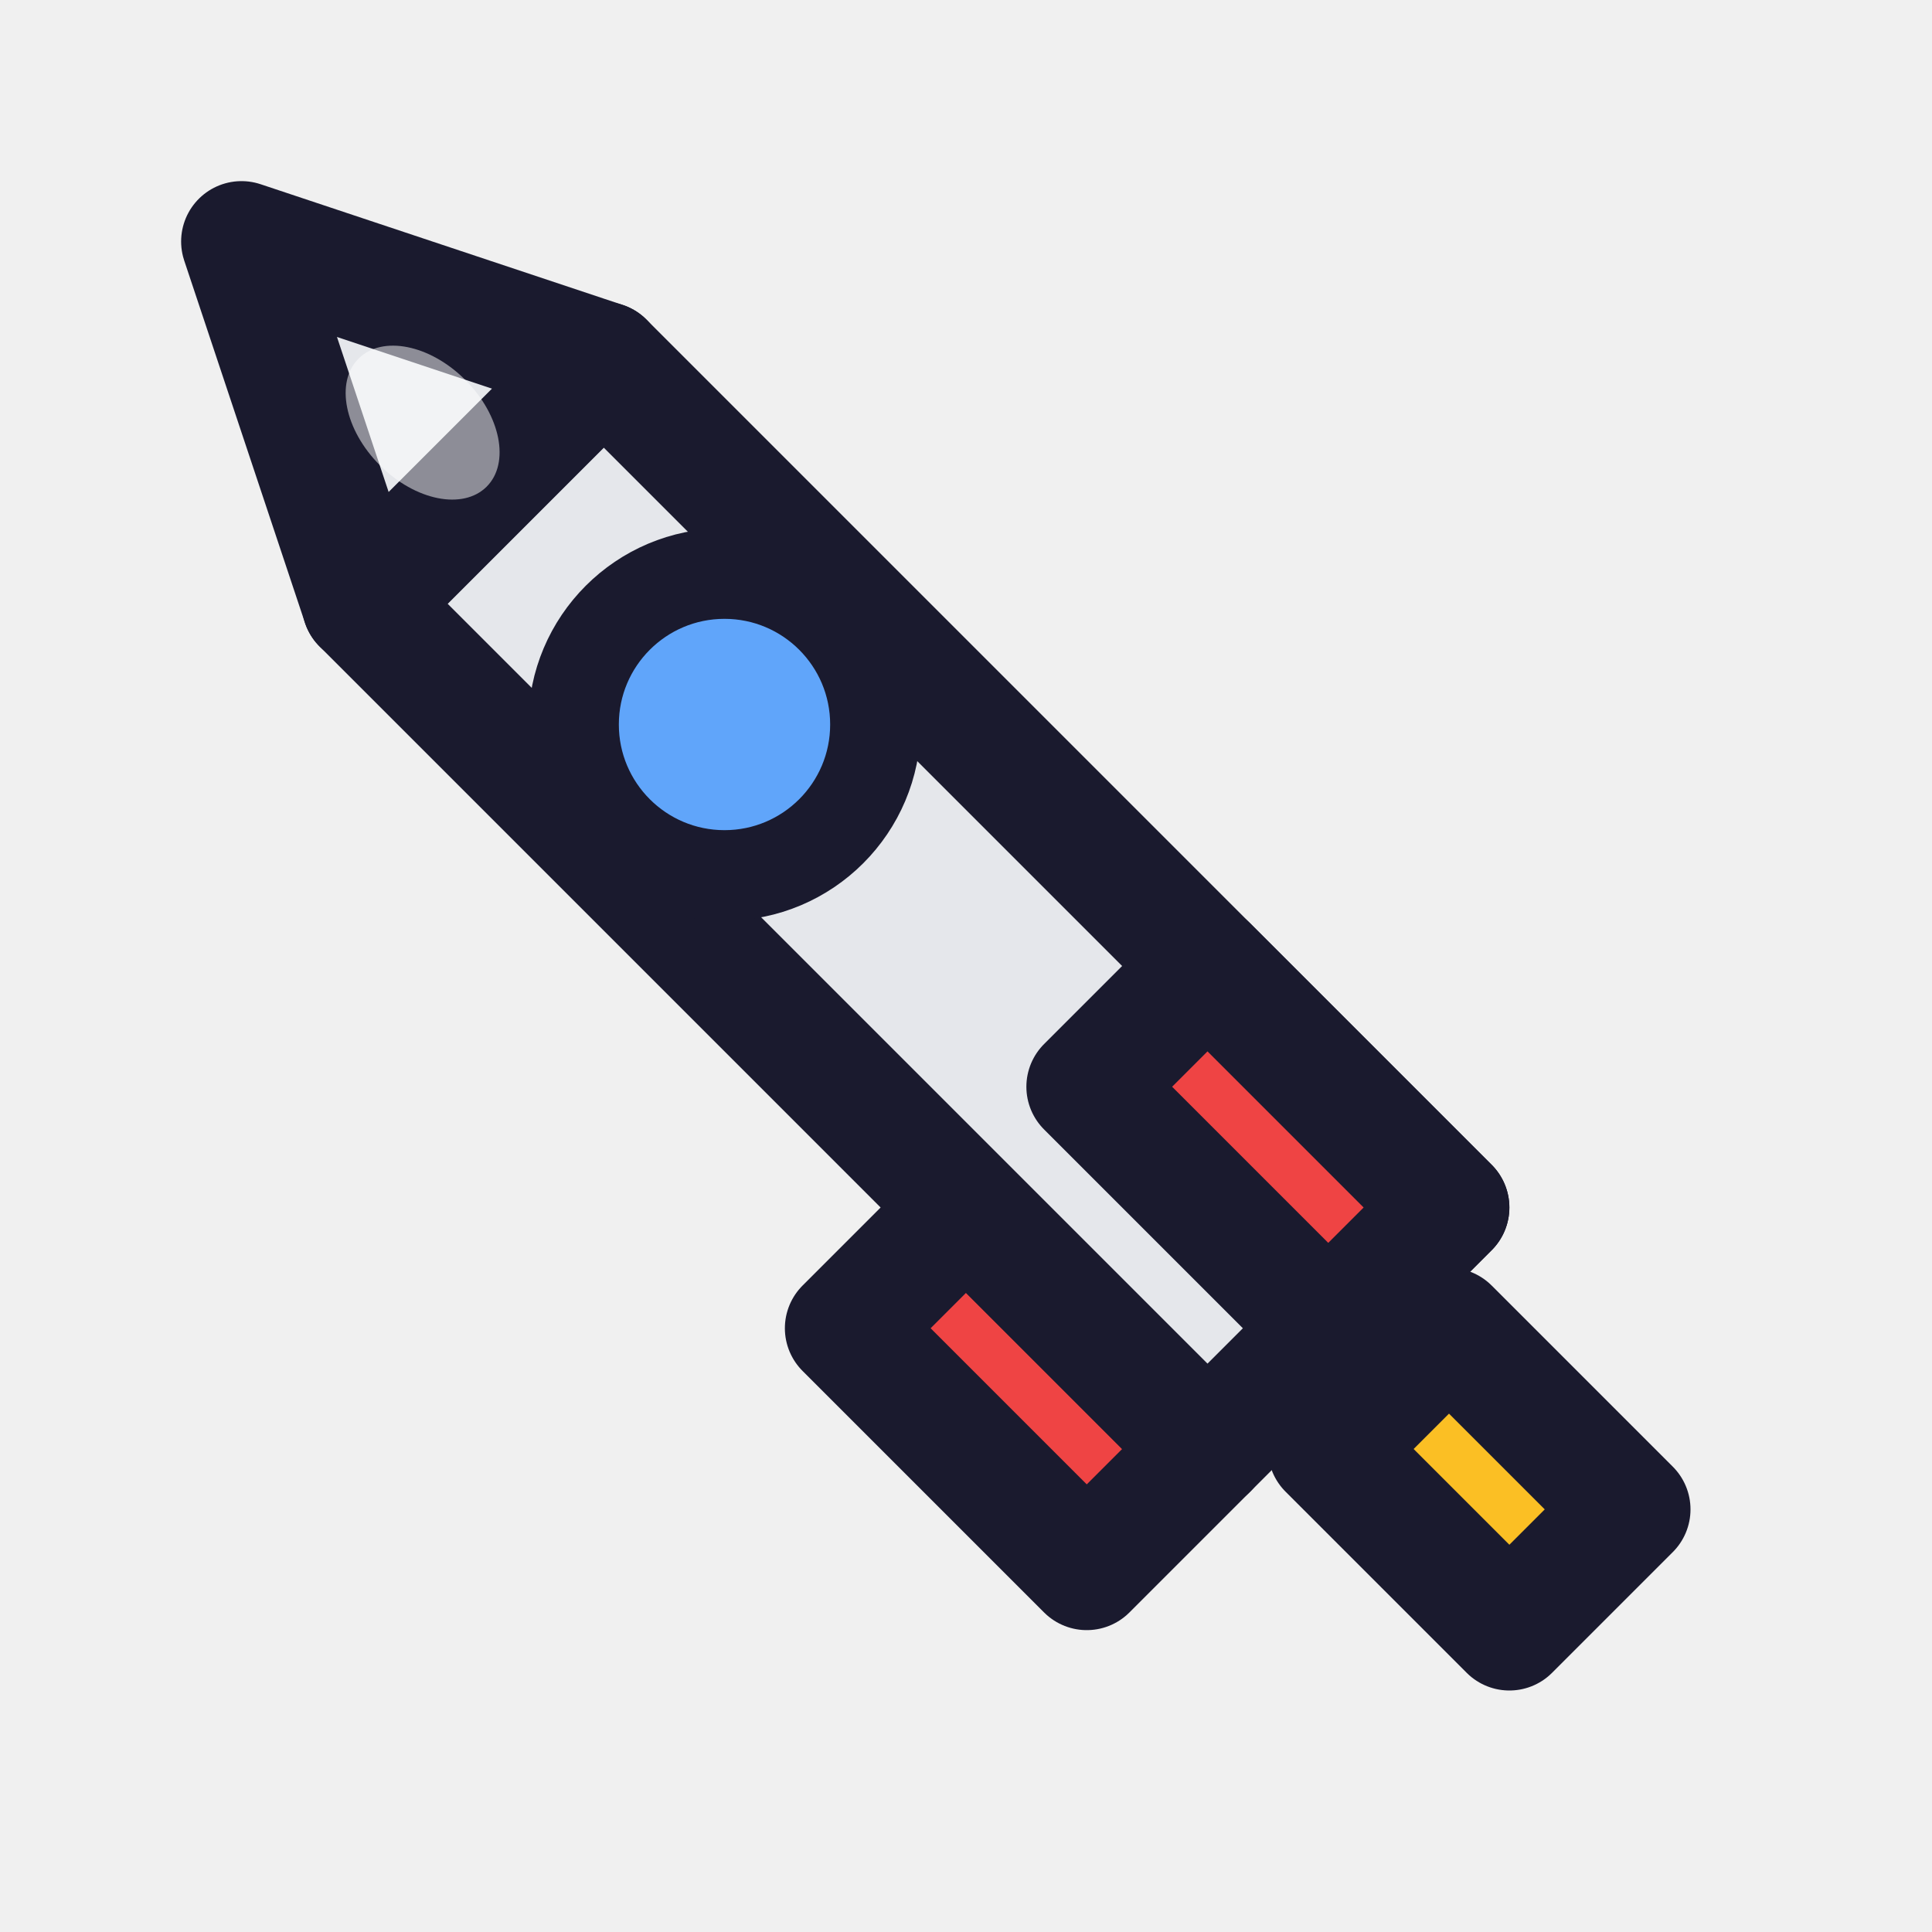
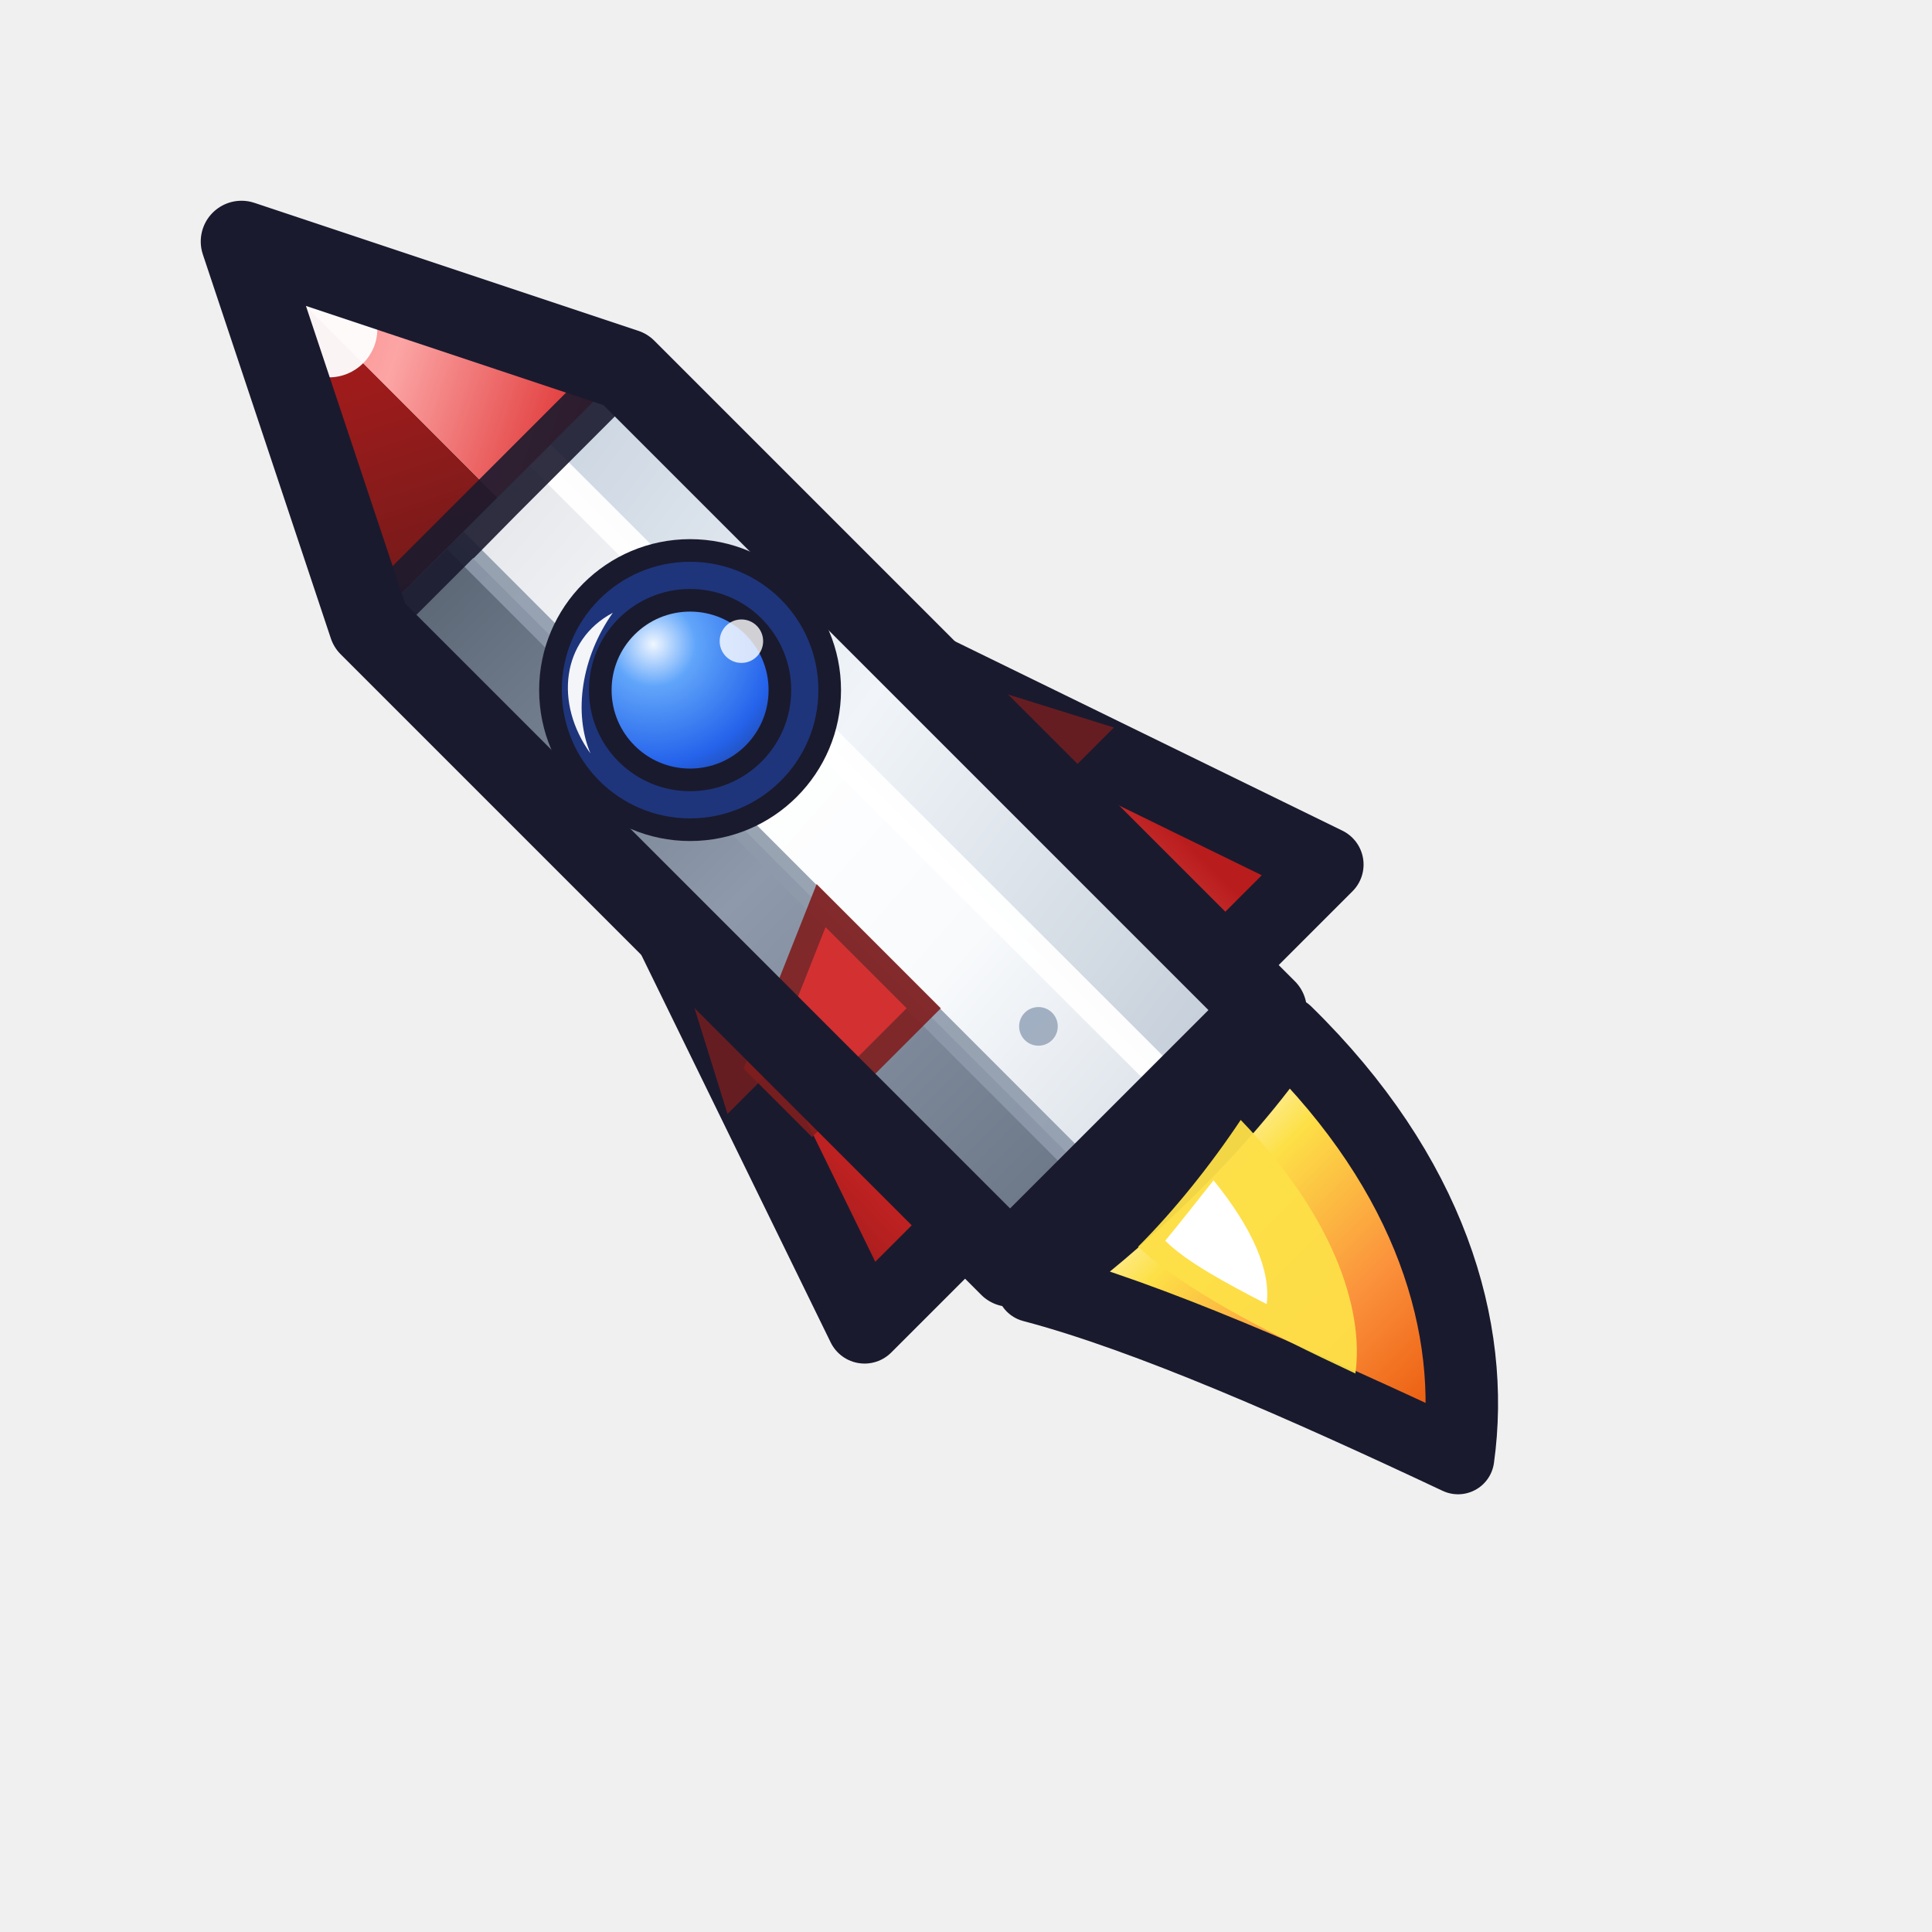
<svg xmlns="http://www.w3.org/2000/svg" width="32" height="32" viewBox="0 0 32 32">
-   <path d="M22 24 L24 22 L27 25 L25 27 Z" fill="#fbbf24" stroke="#1a1a2e" stroke-width="2" stroke-linejoin="round" />
-   <path d="M16 20 L20 24 L18 26 L14 22 Z" fill="#ef4444" stroke="#1a1a2e" stroke-width="2" stroke-linejoin="round" />
-   <path d="M6 10 L10 6 L24 20 L20 24 Z" fill="#e5e7eb" stroke="#1a1a2e" stroke-width="2" stroke-linejoin="round" />
-   <path d="M20 16 L24 20 L22 22 L18 18 Z" fill="#ef4444" stroke="#1a1a2e" stroke-width="2" stroke-linejoin="round" />
-   <circle cx="12" cy="12" r="2.5" fill="#60a5fa" stroke="#1a1a2e" stroke-width="1.5" />
-   <path d="M4 4 L10 6 L6 10 Z" fill="#e5e7eb" stroke="#1a1a2e" stroke-width="2" stroke-linejoin="round" />
-   <ellipse cx="7" cy="7" rx="1" ry="1.5" fill="#fff" opacity="0.5" transform="rotate(-45 7 7)" />
+   <defs>
+     <linearGradient id="rFaceMid" gradientUnits="userSpaceOnUse" x1="7.54" y1="8.95" x2="18.85" y2="18.85">
+       <stop offset="0" stop-color="#e5e7eb" />
+       <stop offset="0.40" stop-color="#ffffff" />
+       <stop offset="0.72" stop-color="#f8fafc" />
+       <stop offset="1" stop-color="#dde3ea" />
+     </linearGradient>
+     <linearGradient id="rFaceUp" gradientUnits="userSpaceOnUse" x1="8.95" y1="7.54" x2="20.97" y2="16.73">
+       <stop offset="0" stop-color="#cbd5e1" />
+       <stop offset="0.45" stop-color="#f1f5f9" />
+       <stop offset="1" stop-color="#c3cdd8" />
+     </linearGradient>
+     <linearGradient id="rFaceDown" gradientUnits="userSpaceOnUse" x1="6.12" y1="10.36" x2="16.73" y2="20.97">
+       <stop offset="0" stop-color="#5b6675" />
+       <stop offset="0.5" stop-color="#8e9aab" />
+       <stop offset="1" stop-color="#6b7787" />
+     </linearGradient>
+     <linearGradient id="rNoseUp" gradientUnits="userSpaceOnUse" x1="4" y1="4" x2="10.36" y2="6.12">
+       <stop offset="0" stop-color="#f87171" />
+       <stop offset="0.45" stop-color="#fca5a5" />
+       <stop offset="1" stop-color="#dc2626" />
+     </linearGradient>
+     <linearGradient id="rNoseDown" gradientUnits="userSpaceOnUse" x1="4" y1="4" x2="6.12" y2="10.36">
+       <stop offset="0" stop-color="#b91c1c" />
+       <stop offset="0.5" stop-color="#991b1b" />
+       <stop offset="1" stop-color="#701a1a" />
+     </linearGradient>
+     <linearGradient id="rFin" gradientUnits="userSpaceOnUse" x1="14.3" y1="21.96" x2="21.0" y2="15.3">
+       <stop offset="0" stop-color="#991b1b" />
+       <stop offset="0.32" stop-color="#dc2626" />
+       <stop offset="0.68" stop-color="#f87171" />
+       <stop offset="1" stop-color="#b91c1c" />
+     </linearGradient>
+     <radialGradient id="rGlass" cx="0.34" cy="0.30" r="0.84">
+       <stop offset="0" stop-color="#eff6ff" />
+       <stop offset="0.22" stop-color="#60a5fa" />
+       <stop offset="0.62" stop-color="#2563eb" />
+       <stop offset="1" stop-color="#172554" />
+     </radialGradient>
+     <linearGradient id="rFlame" gradientUnits="userSpaceOnUse" x1="18.9" y1="18.9" x2="25.0" y2="25.0">
+       <stop offset="0" stop-color="#fffbeb" />
+       <stop offset="0.20" stop-color="#fde047" />
+       <stop offset="0.50" stop-color="#fb923c" />
+       <stop offset="0.78" stop-color="#ea580c" />
+       <stop offset="1" stop-color="#dc2626" />
+     </linearGradient>
+   </defs>
+   <path d="M21.30 17.10 C23.70 19.45 24.45 22.00 24.15 24.15 C21.60 22.95 19.00 21.80 17.10 21.30 C18.60 20.20 20.20 18.70 21.30 17.10 Z" fill="url(#rFlame)" stroke="#1a1a2e" stroke-width="1.2" stroke-linejoin="round" />
+   <path d="M20.55 18.55 C22.05 20.10 22.60 21.65 22.45 22.75 C20.95 22.05 19.60 21.35 18.85 20.65 C19.45 20.05 20.05 19.30 20.55 18.55 Z" fill="#fde047" opacity="0.95" />
+   <path d="M20.10 19.55 C20.75 20.35 21.05 21.05 20.98 21.60 C20.30 21.25 19.65 20.90 19.30 20.55 C19.55 20.25 19.82 19.90 20.10 19.55 Z" fill="#ffffff" />
+   <path d="M11.07 15.31 L14.32 21.96 L16.02 20.26 Z" fill="url(#rFin)" stroke="#1a1a2e" stroke-width="1.25" stroke-linejoin="round" />
+   <path d="M11.07 15.31 L12.05 18.45 L12.95 17.55 Z" fill="#7f1d1d" opacity="0.75" />
+   <path d="M15.31 11.07 L21.96 14.32 L20.26 16.02 Z" fill="url(#rFin)" stroke="#1a1a2e" stroke-width="1.25" stroke-linejoin="round" />
+   <path d="M15.31 11.07 L18.45 12.05 L17.55 12.95 Z" fill="#7f1d1d" opacity="0.75" />
+   <path d="M6.12 10.36 L7.54 8.95 L18.14 19.56 L16.73 20.97 Z" fill="url(#rFaceDown)" />
+   <path d="M7.54 8.95 L8.95 7.54 L19.56 18.14 L18.14 19.56 Z" fill="url(#rFaceMid)" />
+   <path d="M8.95 7.54 L10.36 6.12 L20.97 16.73 L19.56 18.14 Z" fill="url(#rFaceUp)" />
+   <path d="M8.95 7.54 L19.56 18.14" fill="none" stroke="#ffffff" stroke-width="0.5" opacity="0.95" />
+   <path d="M7.54 8.95 L18.14 19.56" fill="none" stroke="#8e9aab" stroke-width="0.4" opacity="0.9" />
+   <path d="M13.60 15.00 L15.30 16.70 L13.45 18.55 L12.55 17.65 Z" fill="#dc2626" opacity="0.9" stroke="#7f1d1d" stroke-width="0.4" />
+   <circle cx="10.30" cy="10.10" r="0.32" fill="#94a3b8" opacity="0.85" />
+   <circle cx="17.20" cy="17.00" r="0.32" fill="#94a3b8" opacity="0.85" />
+   <path d="M4 4 L8.24 8.24 L6.12 10.36 Z" fill="url(#rNoseDown)" />
+   <path d="M4 4 L10.36 6.12 L8.24 8.24 Z" fill="url(#rNoseUp)" />
+   <path d="M4 4 L10.36 6.12" fill="none" stroke="#fecaca" stroke-width="0.5" opacity="0.9" />
+   <circle cx="5.45" cy="5.45" r="0.8" fill="#ffffff" opacity="0.95" />
+   <circle cx="11.43" cy="11.43" r="1.90" fill="url(#rGlass)" stroke="#1a1a2e" stroke-width="1.2" />
+   <circle cx="11.43" cy="11.43" r="1.90" fill="none" stroke="#1e3a8a" stroke-width="0.45" opacity="0.85" />
+   <path d="M10.15 10.15 C9.62 10.90 9.50 11.82 9.78 12.48 C9.18 11.65 9.30 10.60 10.15 10.15 Z" fill="#ffffff" opacity="0.95" />
+   <circle cx="12.28" cy="10.62" r="0.36" fill="#ffffff" opacity="0.8" />
+   <path d="M4 4 L10.36 6.12 L20.97 16.73 L16.73 20.97 L6.12 10.36 Z" fill="none" stroke="#1a1a2e" stroke-width="1.35" stroke-linejoin="round" />
+   <path d="M10.36 6.12 L6.12 10.36 M8.24 8.24 L7.54 8.95" fill="none" stroke="#1a1a2e" stroke-width="0.85" opacity="0.9" />
</svg>
